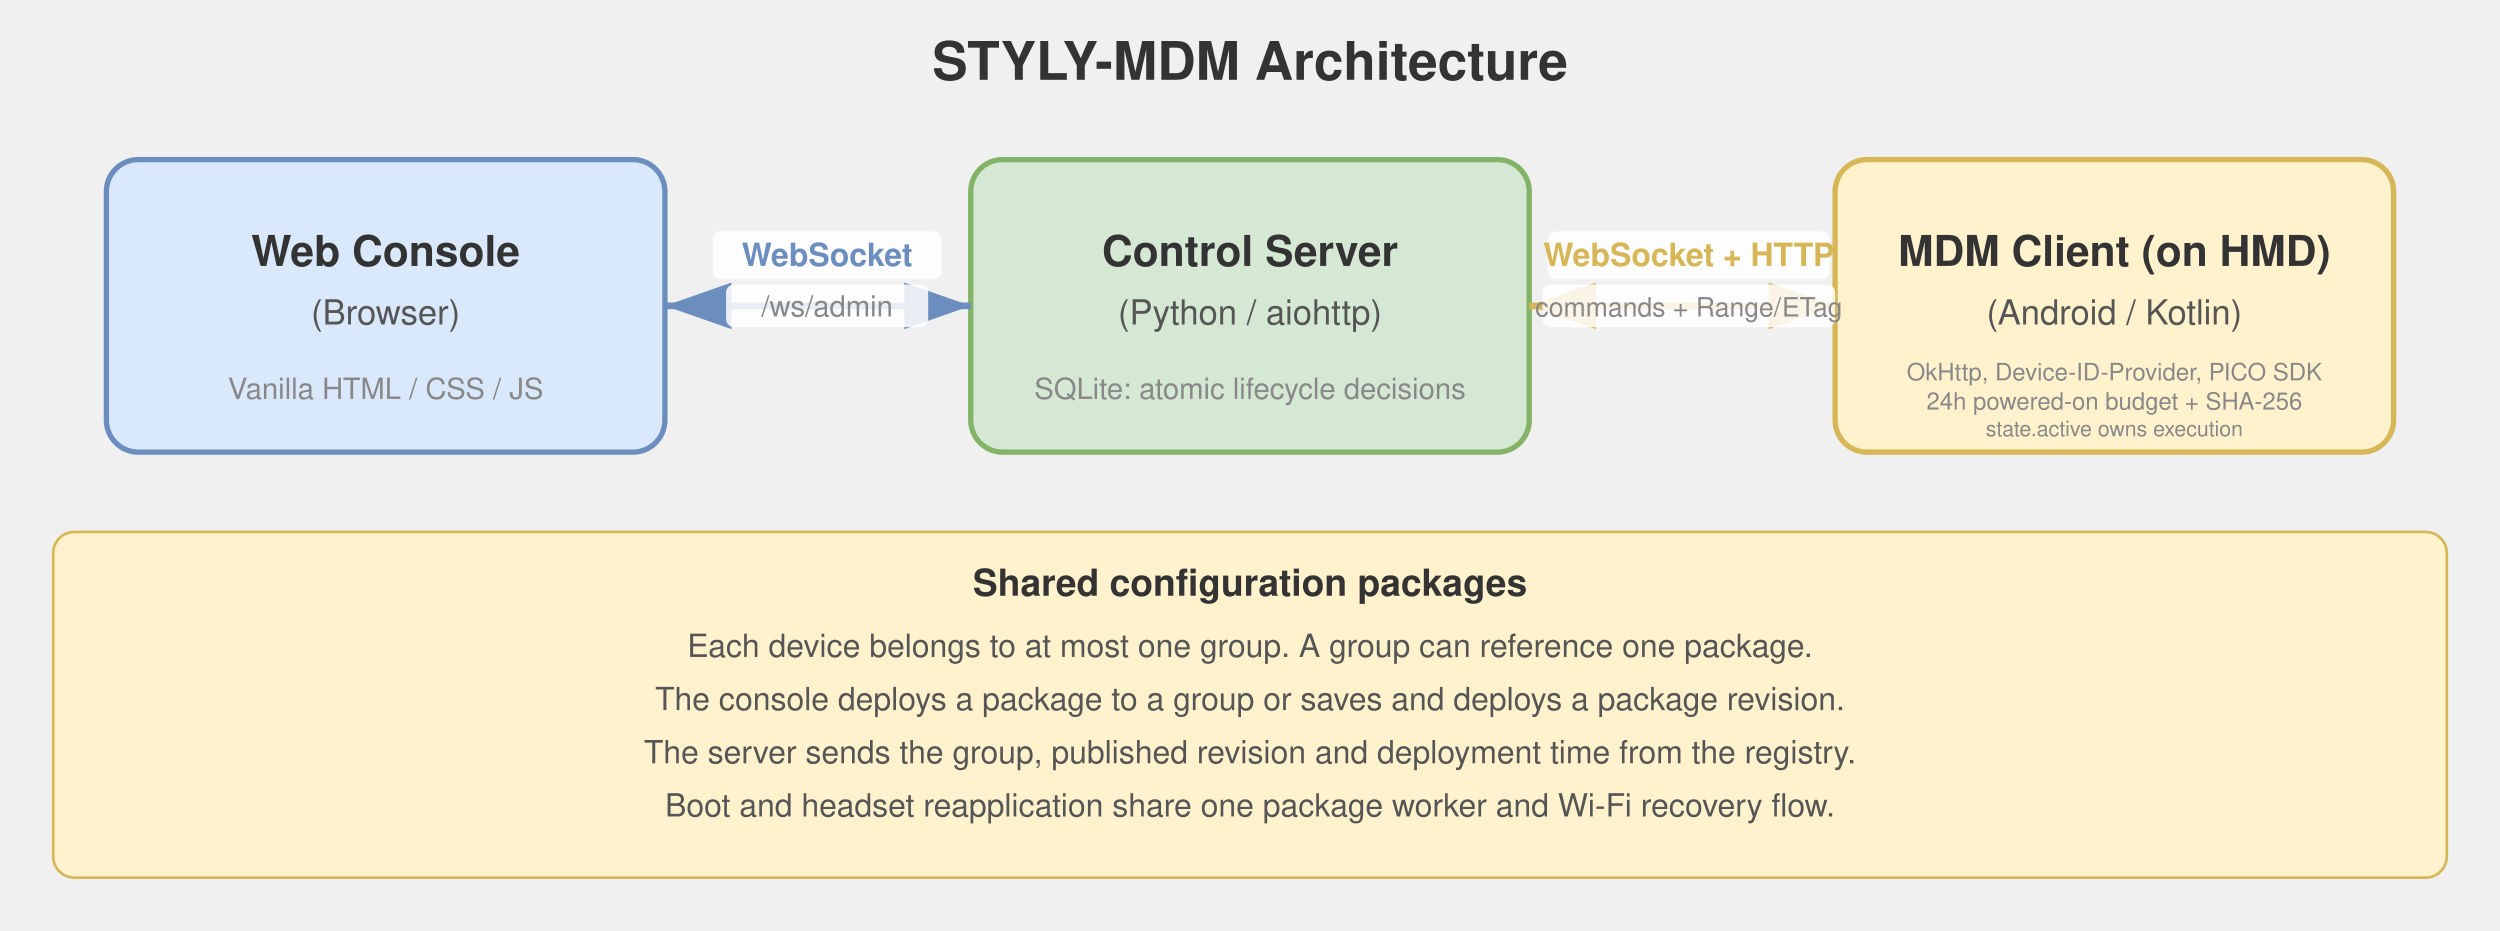
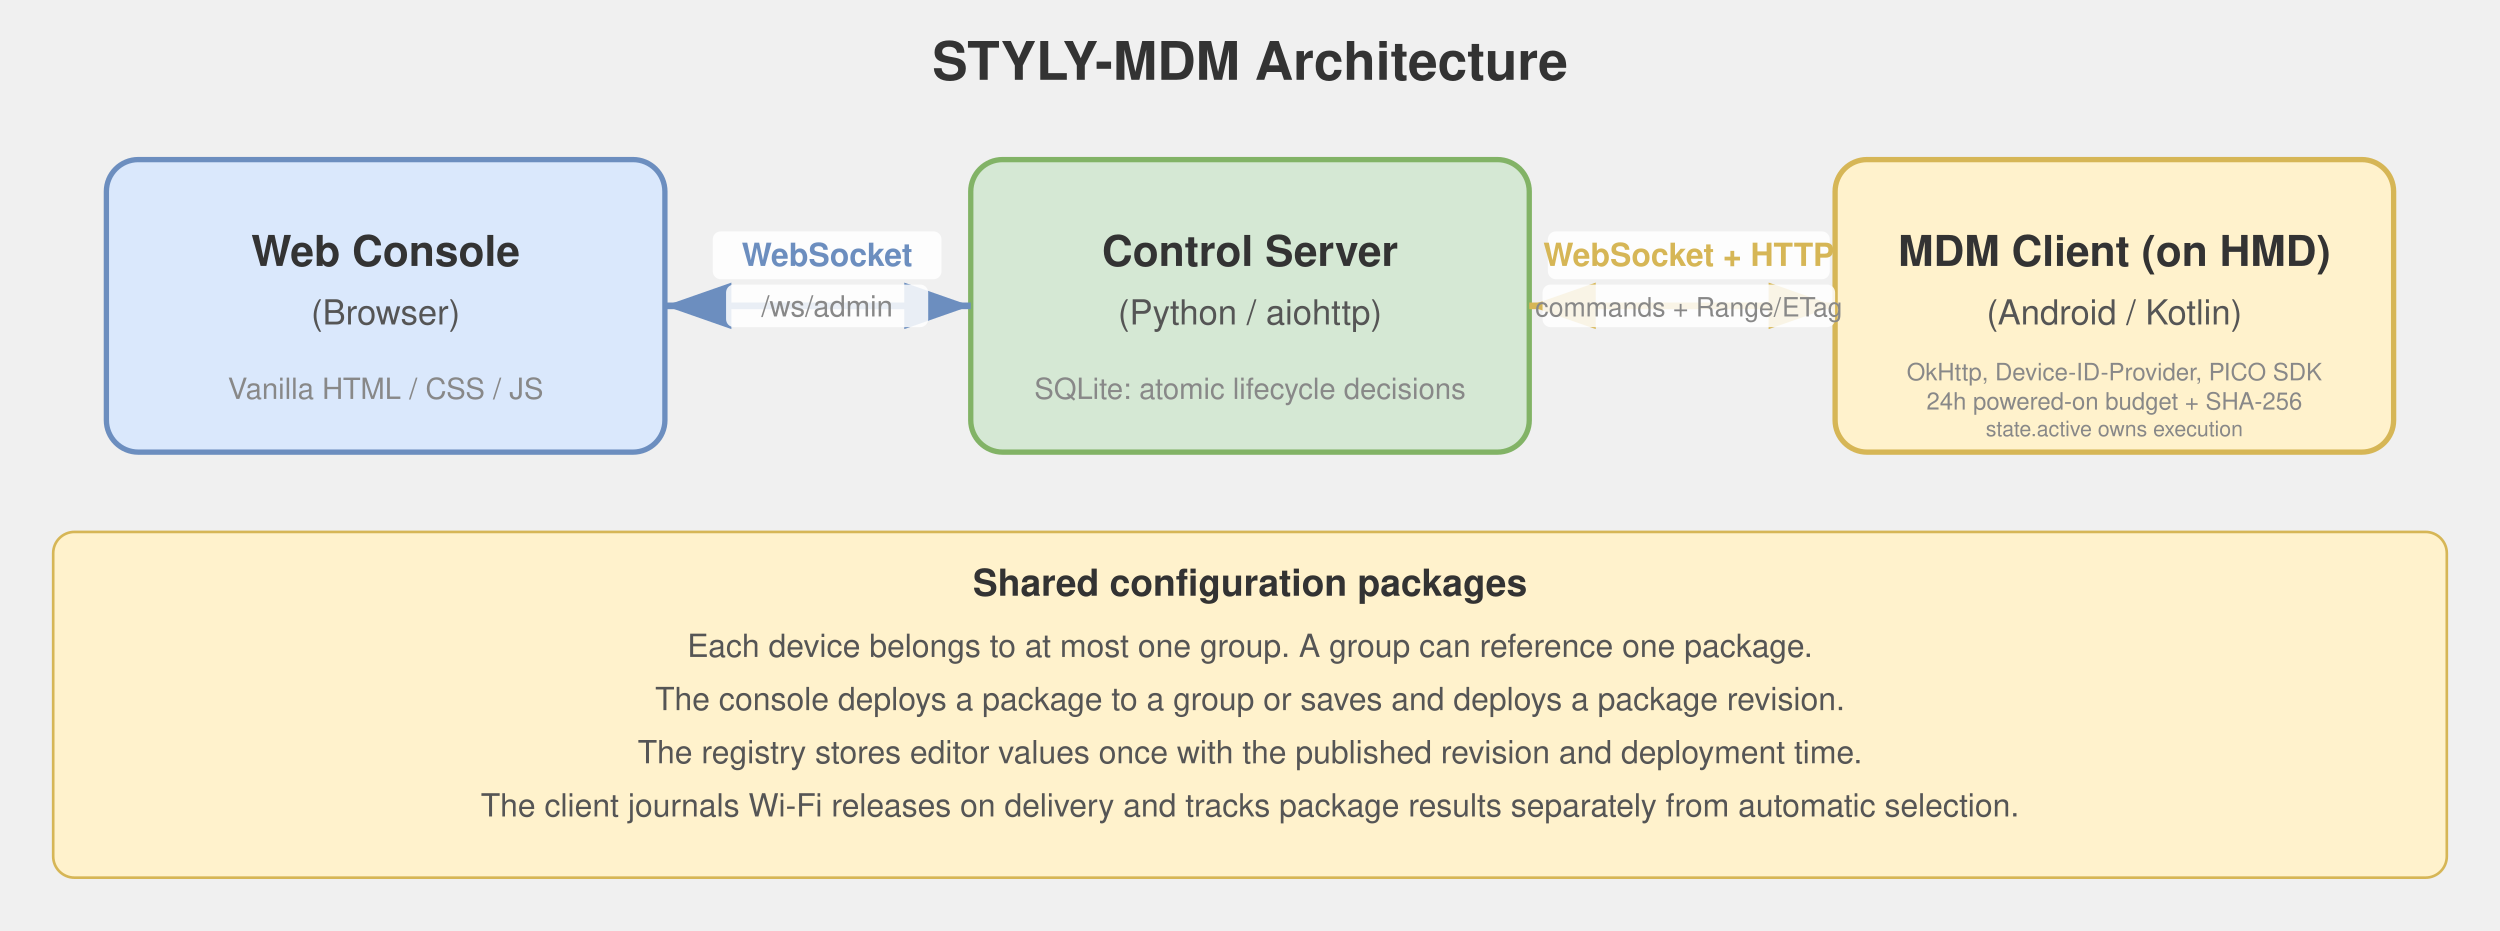
- <svg xmlns="http://www.w3.org/2000/svg" version="1.1" viewBox="0 0 940 350" font-family="Segoe UI, Helvetica, Arial, sans-serif" content="&lt;mxfile host=&quot;Claude&quot;&gt; &lt;diagram id=&quot;arch&quot; name=&quot;Architecture&quot;&gt; &lt;mxGraphModel dx=&quot;1422&quot; dy=&quot;762&quot; grid=&quot;1&quot; gridSize=&quot;10&quot; guides=&quot;1&quot; tooltips=&quot;1&quot; connect=&quot;1&quot; arrows=&quot;1&quot; fold=&quot;1&quot; page=&quot;1&quot; pageScale=&quot;1&quot; pageWidth=&quot;1169&quot; pageHeight=&quot;827&quot; math=&quot;0&quot; shadow=&quot;0&quot;&gt; &lt;root&gt; &lt;mxCell id=&quot;0&quot;/&gt; &lt;mxCell id=&quot;1&quot; parent=&quot;0&quot;/&gt; &lt;mxCell id=&quot;2&quot; value=&quot;&quot; style=&quot;rounded=1;whiteSpace=wrap;html=1;fillColor=#dae8fc;strokeColor=#6c8ebf;arcSize=10;&quot; vertex=&quot;1&quot; parent=&quot;1&quot;&gt;&lt;mxGeometry x=&quot;40&quot; y=&quot;80&quot; width=&quot;200&quot; height=&quot;100&quot; as=&quot;geometry&quot;/&gt;&lt;/mxCell&gt; &lt;mxCell id=&quot;2a&quot; value=&quot;&amp;lt;b&amp;gt;Web Console&amp;lt;/b&amp;gt;&amp;lt;br&amp;gt;(Browser)&quot; style=&quot;text;html=1;align=center;verticalAlign=middle;resizable=0;points=[];autosize=1;&quot; vertex=&quot;1&quot; parent=&quot;1&quot;&gt;&lt;mxGeometry x=&quot;95&quot; y=&quot;105&quot; width=&quot;90&quot; height=&quot;50&quot; as=&quot;geometry&quot;/&gt;&lt;/mxCell&gt; &lt;mxCell id=&quot;2b&quot; value=&quot;Vanilla HTML / CSS / JS&quot; style=&quot;text;html=1;align=center;verticalAlign=middle;fontColor=#666666;fontSize=10;&quot; vertex=&quot;1&quot; parent=&quot;1&quot;&gt;&lt;mxGeometry x=&quot;60&quot; y=&quot;155&quot; width=&quot;160&quot; height=&quot;20&quot; as=&quot;geometry&quot;/&gt;&lt;/mxCell&gt; &lt;mxCell id=&quot;3&quot; value=&quot;&quot; style=&quot;rounded=1;whiteSpace=wrap;html=1;fillColor=#d5e8d4;strokeColor=#82b366;arcSize=10;&quot; vertex=&quot;1&quot; parent=&quot;1&quot;&gt;&lt;mxGeometry x=&quot;360&quot; y=&quot;80&quot; width=&quot;220&quot; height=&quot;100&quot; as=&quot;geometry&quot;/&gt;&lt;/mxCell&gt; &lt;mxCell id=&quot;3a&quot; value=&quot;&amp;lt;b&amp;gt;Control Server&amp;lt;/b&amp;gt;&amp;lt;br&amp;gt;(Python / aiohttp)&quot; style=&quot;text;html=1;align=center;verticalAlign=middle;resizable=0;points=[];autosize=1;&quot; vertex=&quot;1&quot; parent=&quot;1&quot;&gt;&lt;mxGeometry x=&quot;405&quot; y=&quot;105&quot; width=&quot;130&quot; height=&quot;50&quot; as=&quot;geometry&quot;/&gt;&lt;/mxCell&gt; &lt;mxCell id=&quot;3b&quot; value=&quot;SQLite: atomic lifecycle decisions&quot; style=&quot;text;html=1;align=center;verticalAlign=middle;fontColor=#666666;fontSize=10;&quot; vertex=&quot;1&quot; parent=&quot;1&quot;&gt;&lt;mxGeometry x=&quot;390&quot; y=&quot;155&quot; width=&quot;160&quot; height=&quot;20&quot; as=&quot;geometry&quot;/&gt;&lt;/mxCell&gt; &lt;mxCell id=&quot;4&quot; value=&quot;&quot; style=&quot;rounded=1;whiteSpace=wrap;html=1;fillColor=#fff2cc;strokeColor=#d6b656;arcSize=10;&quot; vertex=&quot;1&quot; parent=&quot;1&quot;&gt;&lt;mxGeometry x=&quot;700&quot; y=&quot;80&quot; width=&quot;200&quot; height=&quot;100&quot; as=&quot;geometry&quot;/&gt;&lt;/mxCell&gt; &lt;mxCell id=&quot;4a&quot; value=&quot;&amp;lt;b&amp;gt;MDM Client (on HMD)&amp;lt;/b&amp;gt;&amp;lt;br&amp;gt;(Android / Kotlin)&quot; style=&quot;text;html=1;align=center;verticalAlign=middle;resizable=0;points=[];autosize=1;&quot; vertex=&quot;1&quot; parent=&quot;1&quot;&gt;&lt;mxGeometry x=&quot;740&quot; y=&quot;105&quot; width=&quot;120&quot; height=&quot;50&quot; as=&quot;geometry&quot;/&gt;&lt;/mxCell&gt; &lt;mxCell id=&quot;4b&quot; value=&quot;OkHttp, PICO SDK; resumable SHA-256; 24h powered-on budget; durable apply gate&quot; style=&quot;text;html=1;align=center;verticalAlign=middle;fontColor=#666666;fontSize=10;&quot; vertex=&quot;1&quot; parent=&quot;1&quot;&gt;&lt;mxGeometry x=&quot;705&quot; y=&quot;155&quot; width=&quot;190&quot; height=&quot;20&quot; as=&quot;geometry&quot;/&gt;&lt;/mxCell&gt; &lt;mxCell id=&quot;5&quot; style=&quot;edgeStyle=orthogonalEdgeStyle;rounded=0;orthogonalLoop=1;jettySize=auto;containsPoints=1;endArrow=block;endFill=1;startArrow=block;startFill=1;strokeWidth=2;strokeColor=#6c8ebf;&quot; edge=&quot;1&quot; parent=&quot;1&quot; source=&quot;2&quot; target=&quot;3&quot;&gt;&lt;mxGeometry relative=&quot;1&quot; as=&quot;geometry&quot;/&gt;&lt;/mxCell&gt; &lt;mxCell id=&quot;5a&quot; value=&quot;WebSocket&amp;lt;br&amp;gt;&amp;lt;font style=&amp;quot;font-size:10px&amp;quot;&amp;gt;/ws/admin&amp;lt;/font&amp;gt;&quot; style=&quot;edgeLabel;html=1;align=center;verticalAlign=middle;resizable=0;points=[];&quot; vertex=&quot;1&quot; connectable=&quot;0&quot; parent=&quot;5&quot;&gt;&lt;mxGeometry x=&quot;-0.1&quot; relative=&quot;1&quot; as=&quot;geometry&quot;&gt;&lt;mxPoint as=&quot;offset&quot;/&gt;&lt;/mxGeometry&gt;&lt;/mxCell&gt; &lt;mxCell id=&quot;6&quot; style=&quot;edgeStyle=orthogonalEdgeStyle;rounded=0;orthogonalLoop=1;jettySize=auto;containsPoints=1;endArrow=block;endFill=1;startArrow=block;startFill=1;strokeWidth=2;strokeColor=#d6b656;&quot; edge=&quot;1&quot; parent=&quot;1&quot; source=&quot;3&quot; target=&quot;4&quot;&gt;&lt;mxGeometry relative=&quot;1&quot; as=&quot;geometry&quot;/&gt;&lt;/mxCell&gt; &lt;mxCell id=&quot;6a&quot; value=&quot;WebSocket + HTTP&amp;lt;br&amp;gt;&amp;lt;font style=&amp;quot;font-size:10px&amp;quot;&amp;gt;commands + Range/ETag&amp;lt;/font&amp;gt;&quot; style=&quot;edgeLabel;html=1;align=center;verticalAlign=middle;resizable=0;points=[];&quot; vertex=&quot;1&quot; connectable=&quot;0&quot; parent=&quot;6&quot;&gt;&lt;mxGeometry x=&quot;-0.1&quot; relative=&quot;1&quot; as=&quot;geometry&quot;&gt;&lt;mxPoint as=&quot;offset&quot;/&gt;&lt;/mxGeometry&gt;&lt;/mxCell&gt; &lt;mxCell id=&quot;7&quot; value=&quot;&amp;lt;font style=&amp;quot;font-size:16px&amp;quot;&amp;gt;&amp;lt;b&amp;gt;STYLY-MDM Architecture&amp;lt;/b&amp;gt;&amp;lt;/font&amp;gt;&quot; style=&quot;text;html=1;align=center;verticalAlign=middle;resizable=0;points=[];autosize=1;&quot; vertex=&quot;1&quot; parent=&quot;1&quot;&gt;&lt;mxGeometry x=&quot;350&quot; y=&quot;20&quot; width=&quot;240&quot; height=&quot;40&quot; as=&quot;geometry&quot;/&gt;&lt;/mxCell&gt; &lt;mxCell id=&quot;configuration-packages-panel&quot; value=&quot;&amp;lt;b&amp;gt;Shared configuration packages&amp;lt;/b&amp;gt;&amp;lt;br&amp;gt;Each device belongs to at most one group. A group can reference one package.&amp;lt;br&amp;gt;The console deploys a package to a group or saves and deploys a package revision.&amp;lt;br&amp;gt;The server sends the group, published revision and deployment time from the registry.&amp;lt;br&amp;gt;Boot and headset reapplication share one package worker and Wi-Fi recovery flow.&quot; style=&quot;rounded=1;whiteSpace=wrap;html=1;fillColor=#fff2cc;strokeColor=#d6b656;fontSize=12;align=center;&quot; vertex=&quot;1&quot; parent=&quot;1&quot;&gt;&lt;mxGeometry x=&quot;20&quot; y=&quot;200&quot; width=&quot;900&quot; height=&quot;130&quot; as=&quot;geometry&quot;/&gt;&lt;/mxCell&gt; &lt;/root&gt; &lt;/mxGraphModel&gt; &lt;/diagram&gt; &lt;/mxfile&gt;">
+ <svg xmlns="http://www.w3.org/2000/svg" version="1.1" viewBox="0 0 940 350" font-family="Segoe UI, Helvetica, Arial, sans-serif" content="&lt;mxfile host=&quot;Claude&quot;&gt; &lt;diagram id=&quot;arch&quot; name=&quot;Architecture&quot;&gt; &lt;mxGraphModel dx=&quot;1422&quot; dy=&quot;762&quot; grid=&quot;1&quot; gridSize=&quot;10&quot; guides=&quot;1&quot; tooltips=&quot;1&quot; connect=&quot;1&quot; arrows=&quot;1&quot; fold=&quot;1&quot; page=&quot;1&quot; pageScale=&quot;1&quot; pageWidth=&quot;1169&quot; pageHeight=&quot;827&quot; math=&quot;0&quot; shadow=&quot;0&quot;&gt; &lt;root&gt; &lt;mxCell id=&quot;0&quot;/&gt; &lt;mxCell id=&quot;1&quot; parent=&quot;0&quot;/&gt; &lt;mxCell id=&quot;2&quot; value=&quot;&quot; style=&quot;rounded=1;whiteSpace=wrap;html=1;fillColor=#dae8fc;strokeColor=#6c8ebf;arcSize=10;&quot; vertex=&quot;1&quot; parent=&quot;1&quot;&gt;&lt;mxGeometry x=&quot;40&quot; y=&quot;80&quot; width=&quot;200&quot; height=&quot;100&quot; as=&quot;geometry&quot;/&gt;&lt;/mxCell&gt; &lt;mxCell id=&quot;2a&quot; value=&quot;&amp;lt;b&amp;gt;Web Console&amp;lt;/b&amp;gt;&amp;lt;br&amp;gt;(Browser)&quot; style=&quot;text;html=1;align=center;verticalAlign=middle;resizable=0;points=[];autosize=1;&quot; vertex=&quot;1&quot; parent=&quot;1&quot;&gt;&lt;mxGeometry x=&quot;95&quot; y=&quot;105&quot; width=&quot;90&quot; height=&quot;50&quot; as=&quot;geometry&quot;/&gt;&lt;/mxCell&gt; &lt;mxCell id=&quot;2b&quot; value=&quot;Vanilla HTML / CSS / JS&quot; style=&quot;text;html=1;align=center;verticalAlign=middle;fontColor=#666666;fontSize=10;&quot; vertex=&quot;1&quot; parent=&quot;1&quot;&gt;&lt;mxGeometry x=&quot;60&quot; y=&quot;155&quot; width=&quot;160&quot; height=&quot;20&quot; as=&quot;geometry&quot;/&gt;&lt;/mxCell&gt; &lt;mxCell id=&quot;3&quot; value=&quot;&quot; style=&quot;rounded=1;whiteSpace=wrap;html=1;fillColor=#d5e8d4;strokeColor=#82b366;arcSize=10;&quot; vertex=&quot;1&quot; parent=&quot;1&quot;&gt;&lt;mxGeometry x=&quot;360&quot; y=&quot;80&quot; width=&quot;220&quot; height=&quot;100&quot; as=&quot;geometry&quot;/&gt;&lt;/mxCell&gt; &lt;mxCell id=&quot;3a&quot; value=&quot;&amp;lt;b&amp;gt;Control Server&amp;lt;/b&amp;gt;&amp;lt;br&amp;gt;(Python / aiohttp)&quot; style=&quot;text;html=1;align=center;verticalAlign=middle;resizable=0;points=[];autosize=1;&quot; vertex=&quot;1&quot; parent=&quot;1&quot;&gt;&lt;mxGeometry x=&quot;405&quot; y=&quot;105&quot; width=&quot;130&quot; height=&quot;50&quot; as=&quot;geometry&quot;/&gt;&lt;/mxCell&gt; &lt;mxCell id=&quot;3b&quot; value=&quot;SQLite: atomic lifecycle decisions&quot; style=&quot;text;html=1;align=center;verticalAlign=middle;fontColor=#666666;fontSize=10;&quot; vertex=&quot;1&quot; parent=&quot;1&quot;&gt;&lt;mxGeometry x=&quot;390&quot; y=&quot;155&quot; width=&quot;160&quot; height=&quot;20&quot; as=&quot;geometry&quot;/&gt;&lt;/mxCell&gt; &lt;mxCell id=&quot;4&quot; value=&quot;&quot; style=&quot;rounded=1;whiteSpace=wrap;html=1;fillColor=#fff2cc;strokeColor=#d6b656;arcSize=10;&quot; vertex=&quot;1&quot; parent=&quot;1&quot;&gt;&lt;mxGeometry x=&quot;700&quot; y=&quot;80&quot; width=&quot;200&quot; height=&quot;100&quot; as=&quot;geometry&quot;/&gt;&lt;/mxCell&gt; &lt;mxCell id=&quot;4a&quot; value=&quot;&amp;lt;b&amp;gt;MDM Client (on HMD)&amp;lt;/b&amp;gt;&amp;lt;br&amp;gt;(Android / Kotlin)&quot; style=&quot;text;html=1;align=center;verticalAlign=middle;resizable=0;points=[];autosize=1;&quot; vertex=&quot;1&quot; parent=&quot;1&quot;&gt;&lt;mxGeometry x=&quot;740&quot; y=&quot;105&quot; width=&quot;120&quot; height=&quot;50&quot; as=&quot;geometry&quot;/&gt;&lt;/mxCell&gt; &lt;mxCell id=&quot;4b&quot; value=&quot;OkHttp, PICO SDK; resumable SHA-256; 24h powered-on budget; durable apply gate&quot; style=&quot;text;html=1;align=center;verticalAlign=middle;fontColor=#666666;fontSize=10;&quot; vertex=&quot;1&quot; parent=&quot;1&quot;&gt;&lt;mxGeometry x=&quot;705&quot; y=&quot;155&quot; width=&quot;190&quot; height=&quot;20&quot; as=&quot;geometry&quot;/&gt;&lt;/mxCell&gt; &lt;mxCell id=&quot;5&quot; style=&quot;edgeStyle=orthogonalEdgeStyle;rounded=0;orthogonalLoop=1;jettySize=auto;containsPoints=1;endArrow=block;endFill=1;startArrow=block;startFill=1;strokeWidth=2;strokeColor=#6c8ebf;&quot; edge=&quot;1&quot; parent=&quot;1&quot; source=&quot;2&quot; target=&quot;3&quot;&gt;&lt;mxGeometry relative=&quot;1&quot; as=&quot;geometry&quot;/&gt;&lt;/mxCell&gt; &lt;mxCell id=&quot;5a&quot; value=&quot;WebSocket&amp;lt;br&amp;gt;&amp;lt;font style=&amp;quot;font-size:10px&amp;quot;&amp;gt;/ws/admin&amp;lt;/font&amp;gt;&quot; style=&quot;edgeLabel;html=1;align=center;verticalAlign=middle;resizable=0;points=[];&quot; vertex=&quot;1&quot; connectable=&quot;0&quot; parent=&quot;5&quot;&gt;&lt;mxGeometry x=&quot;-0.1&quot; relative=&quot;1&quot; as=&quot;geometry&quot;&gt;&lt;mxPoint as=&quot;offset&quot;/&gt;&lt;/mxGeometry&gt;&lt;/mxCell&gt; &lt;mxCell id=&quot;6&quot; style=&quot;edgeStyle=orthogonalEdgeStyle;rounded=0;orthogonalLoop=1;jettySize=auto;containsPoints=1;endArrow=block;endFill=1;startArrow=block;startFill=1;strokeWidth=2;strokeColor=#d6b656;&quot; edge=&quot;1&quot; parent=&quot;1&quot; source=&quot;3&quot; target=&quot;4&quot;&gt;&lt;mxGeometry relative=&quot;1&quot; as=&quot;geometry&quot;/&gt;&lt;/mxCell&gt; &lt;mxCell id=&quot;6a&quot; value=&quot;WebSocket + HTTP&amp;lt;br&amp;gt;&amp;lt;font style=&amp;quot;font-size:10px&amp;quot;&amp;gt;commands + Range/ETag&amp;lt;/font&amp;gt;&quot; style=&quot;edgeLabel;html=1;align=center;verticalAlign=middle;resizable=0;points=[];&quot; vertex=&quot;1&quot; connectable=&quot;0&quot; parent=&quot;6&quot;&gt;&lt;mxGeometry x=&quot;-0.1&quot; relative=&quot;1&quot; as=&quot;geometry&quot;&gt;&lt;mxPoint as=&quot;offset&quot;/&gt;&lt;/mxGeometry&gt;&lt;/mxCell&gt; &lt;mxCell id=&quot;7&quot; value=&quot;&amp;lt;font style=&amp;quot;font-size:16px&amp;quot;&amp;gt;&amp;lt;b&amp;gt;STYLY-MDM Architecture&amp;lt;/b&amp;gt;&amp;lt;/font&amp;gt;&quot; style=&quot;text;html=1;align=center;verticalAlign=middle;resizable=0;points=[];autosize=1;&quot; vertex=&quot;1&quot; parent=&quot;1&quot;&gt;&lt;mxGeometry x=&quot;350&quot; y=&quot;20&quot; width=&quot;240&quot; height=&quot;40&quot; as=&quot;geometry&quot;/&gt;&lt;/mxCell&gt; &lt;mxCell id=&quot;configuration-packages-panel&quot; value=&quot;&amp;lt;b&amp;gt;Shared configuration packages&amp;lt;/b&amp;gt;&amp;lt;br&amp;gt;Each device belongs to at most one group. A group can reference one package.&amp;lt;br&amp;gt;The console deploys a package to a group or saves and deploys a package revision.&amp;lt;br&amp;gt;The registry stores editor values once with the published revision and deployment time.&amp;lt;br&amp;gt;The client journals Wi-Fi releases on delivery and tracks package results separately from automatic selection.&quot; style=&quot;rounded=1;whiteSpace=wrap;html=1;fillColor=#fff2cc;strokeColor=#d6b656;fontSize=12;align=center;&quot; vertex=&quot;1&quot; parent=&quot;1&quot;&gt;&lt;mxGeometry x=&quot;20&quot; y=&quot;200&quot; width=&quot;900&quot; height=&quot;130&quot; as=&quot;geometry&quot;/&gt;&lt;/mxCell&gt; &lt;/root&gt; &lt;/mxGraphModel&gt; &lt;/diagram&gt; &lt;/mxfile&gt;">
  <text x="470" y="30" text-anchor="middle" font-size="20" font-weight="bold" fill="#333">STYLY-MDM Architecture</text>
  <rect x="40" y="60" width="210" height="110" rx="12" ry="12" fill="#dae8fc" stroke="#6c8ebf" stroke-width="2" />
  <text x="145" y="100" text-anchor="middle" font-size="16" font-weight="bold" fill="#333">Web Console</text>
  <text x="145" y="122" text-anchor="middle" font-size="13" fill="#555">(Browser)</text>
  <text x="145" y="150" text-anchor="middle" font-size="11" fill="#888">Vanilla HTML / CSS / JS</text>
  <rect x="365" y="60" width="210" height="110" rx="12" ry="12" fill="#d5e8d4" stroke="#82b366" stroke-width="2" />
  <text x="470" y="100" text-anchor="middle" font-size="16" font-weight="bold" fill="#333">Control Server</text>
  <text x="470" y="122" text-anchor="middle" font-size="13" fill="#555">(Python / aiohttp)</text>
  <text x="470" y="150" text-anchor="middle" font-size="11" fill="#888">SQLite: atomic lifecycle decisions</text>
  <rect x="690" y="60" width="210" height="110" rx="12" ry="12" fill="#fff2cc" stroke="#d6b656" stroke-width="2" />
  <text x="795" y="100" text-anchor="middle" font-size="16" font-weight="bold" fill="#333">MDM Client (on HMD)</text>
  <text x="795" y="122" text-anchor="middle" font-size="13" fill="#555">(Android / Kotlin)</text>
  <text x="795" y="143" text-anchor="middle" font-size="9" fill="#888">OkHttp, Device-ID-Provider, PICO SDK</text>
  <text x="795" y="154" text-anchor="middle" font-size="9" fill="#888">24h powered-on budget + SHA-256</text>
  <text x="795" y="164" text-anchor="middle" font-size="8" fill="#888">state.active owns execution</text>
  <defs>
    <marker id="arrowRight" markerWidth="10" markerHeight="7" refX="10" refY="3.5" orient="auto">
      <polygon points="0 0, 10 3.5, 0 7" fill="#6c8ebf" />
    </marker>
    <marker id="arrowLeft" markerWidth="10" markerHeight="7" refX="0" refY="3.5" orient="auto">
      <polygon points="10 0, 0 3.5, 10 7" fill="#6c8ebf" />
    </marker>
    <marker id="arrowRight2" markerWidth="10" markerHeight="7" refX="10" refY="3.5" orient="auto">
      <polygon points="0 0, 10 3.5, 0 7" fill="#d6b656" />
    </marker>
    <marker id="arrowLeft2" markerWidth="10" markerHeight="7" refX="0" refY="3.5" orient="auto">
      <polygon points="10 0, 0 3.5, 10 7" fill="#d6b656" />
    </marker>
  </defs>
  <line x1="250" y1="115" x2="365" y2="115" stroke="#6c8ebf" stroke-width="2.5" marker-start="url(#arrowLeft)" marker-end="url(#arrowRight)" />
  <rect x="268" y="87" width="86" height="18" rx="3" fill="white" fill-opacity="0.85" />
  <text x="311" y="100" text-anchor="middle" font-size="12" font-weight="bold" fill="#6c8ebf">WebSocket</text>
  <rect x="273" y="107" width="76" height="16" rx="3" fill="white" fill-opacity="0.85" />
  <text x="311" y="119" text-anchor="middle" font-size="11" fill="#888">/ws/admin</text>
  <line x1="575" y1="115" x2="690" y2="115" stroke="#d6b656" stroke-width="2.5" marker-start="url(#arrowLeft2)" marker-end="url(#arrowRight2)" />
  <rect x="582" y="87" width="106" height="18" rx="3" fill="white" fill-opacity="0.85" />
  <text x="635" y="100" text-anchor="middle" font-size="12" font-weight="bold" fill="#d6b656">WebSocket + HTTP</text>
  <rect x="580" y="107" width="110" height="16" rx="3" fill="white" fill-opacity="0.85" />
  <text x="635" y="119" text-anchor="middle" font-size="10" fill="#888">commands + Range/ETag</text>
  <rect x="20" y="200" width="900" height="130" rx="8" fill="#fff2cc" stroke="#d6b656" />
  <text x="470" y="224" text-anchor="middle" font-size="14" font-weight="bold" fill="#333">Shared configuration packages</text>
  <text x="470" y="247" text-anchor="middle" font-size="12" fill="#555">Each device belongs to at most one group. A group can reference one package.</text>
  <text x="470" y="267" text-anchor="middle" font-size="12" fill="#555">The console deploys a package to a group or saves and deploys a package revision.</text>
-   <text x="470" y="287" text-anchor="middle" font-size="12" fill="#555">The server sends the group, published revision and deployment time from the registry.</text>
-   <text x="470" y="307" text-anchor="middle" font-size="12" fill="#555">Boot and headset reapplication share one package worker and Wi-Fi recovery flow.</text>
+   <text x="470" y="287" text-anchor="middle" font-size="12" fill="#555">The registry stores editor values once with the published revision and deployment time.</text>
+   <text x="470" y="307" text-anchor="middle" font-size="12" fill="#555">The client journals Wi-Fi releases on delivery and tracks package results separately from automatic selection.</text>
</svg>
